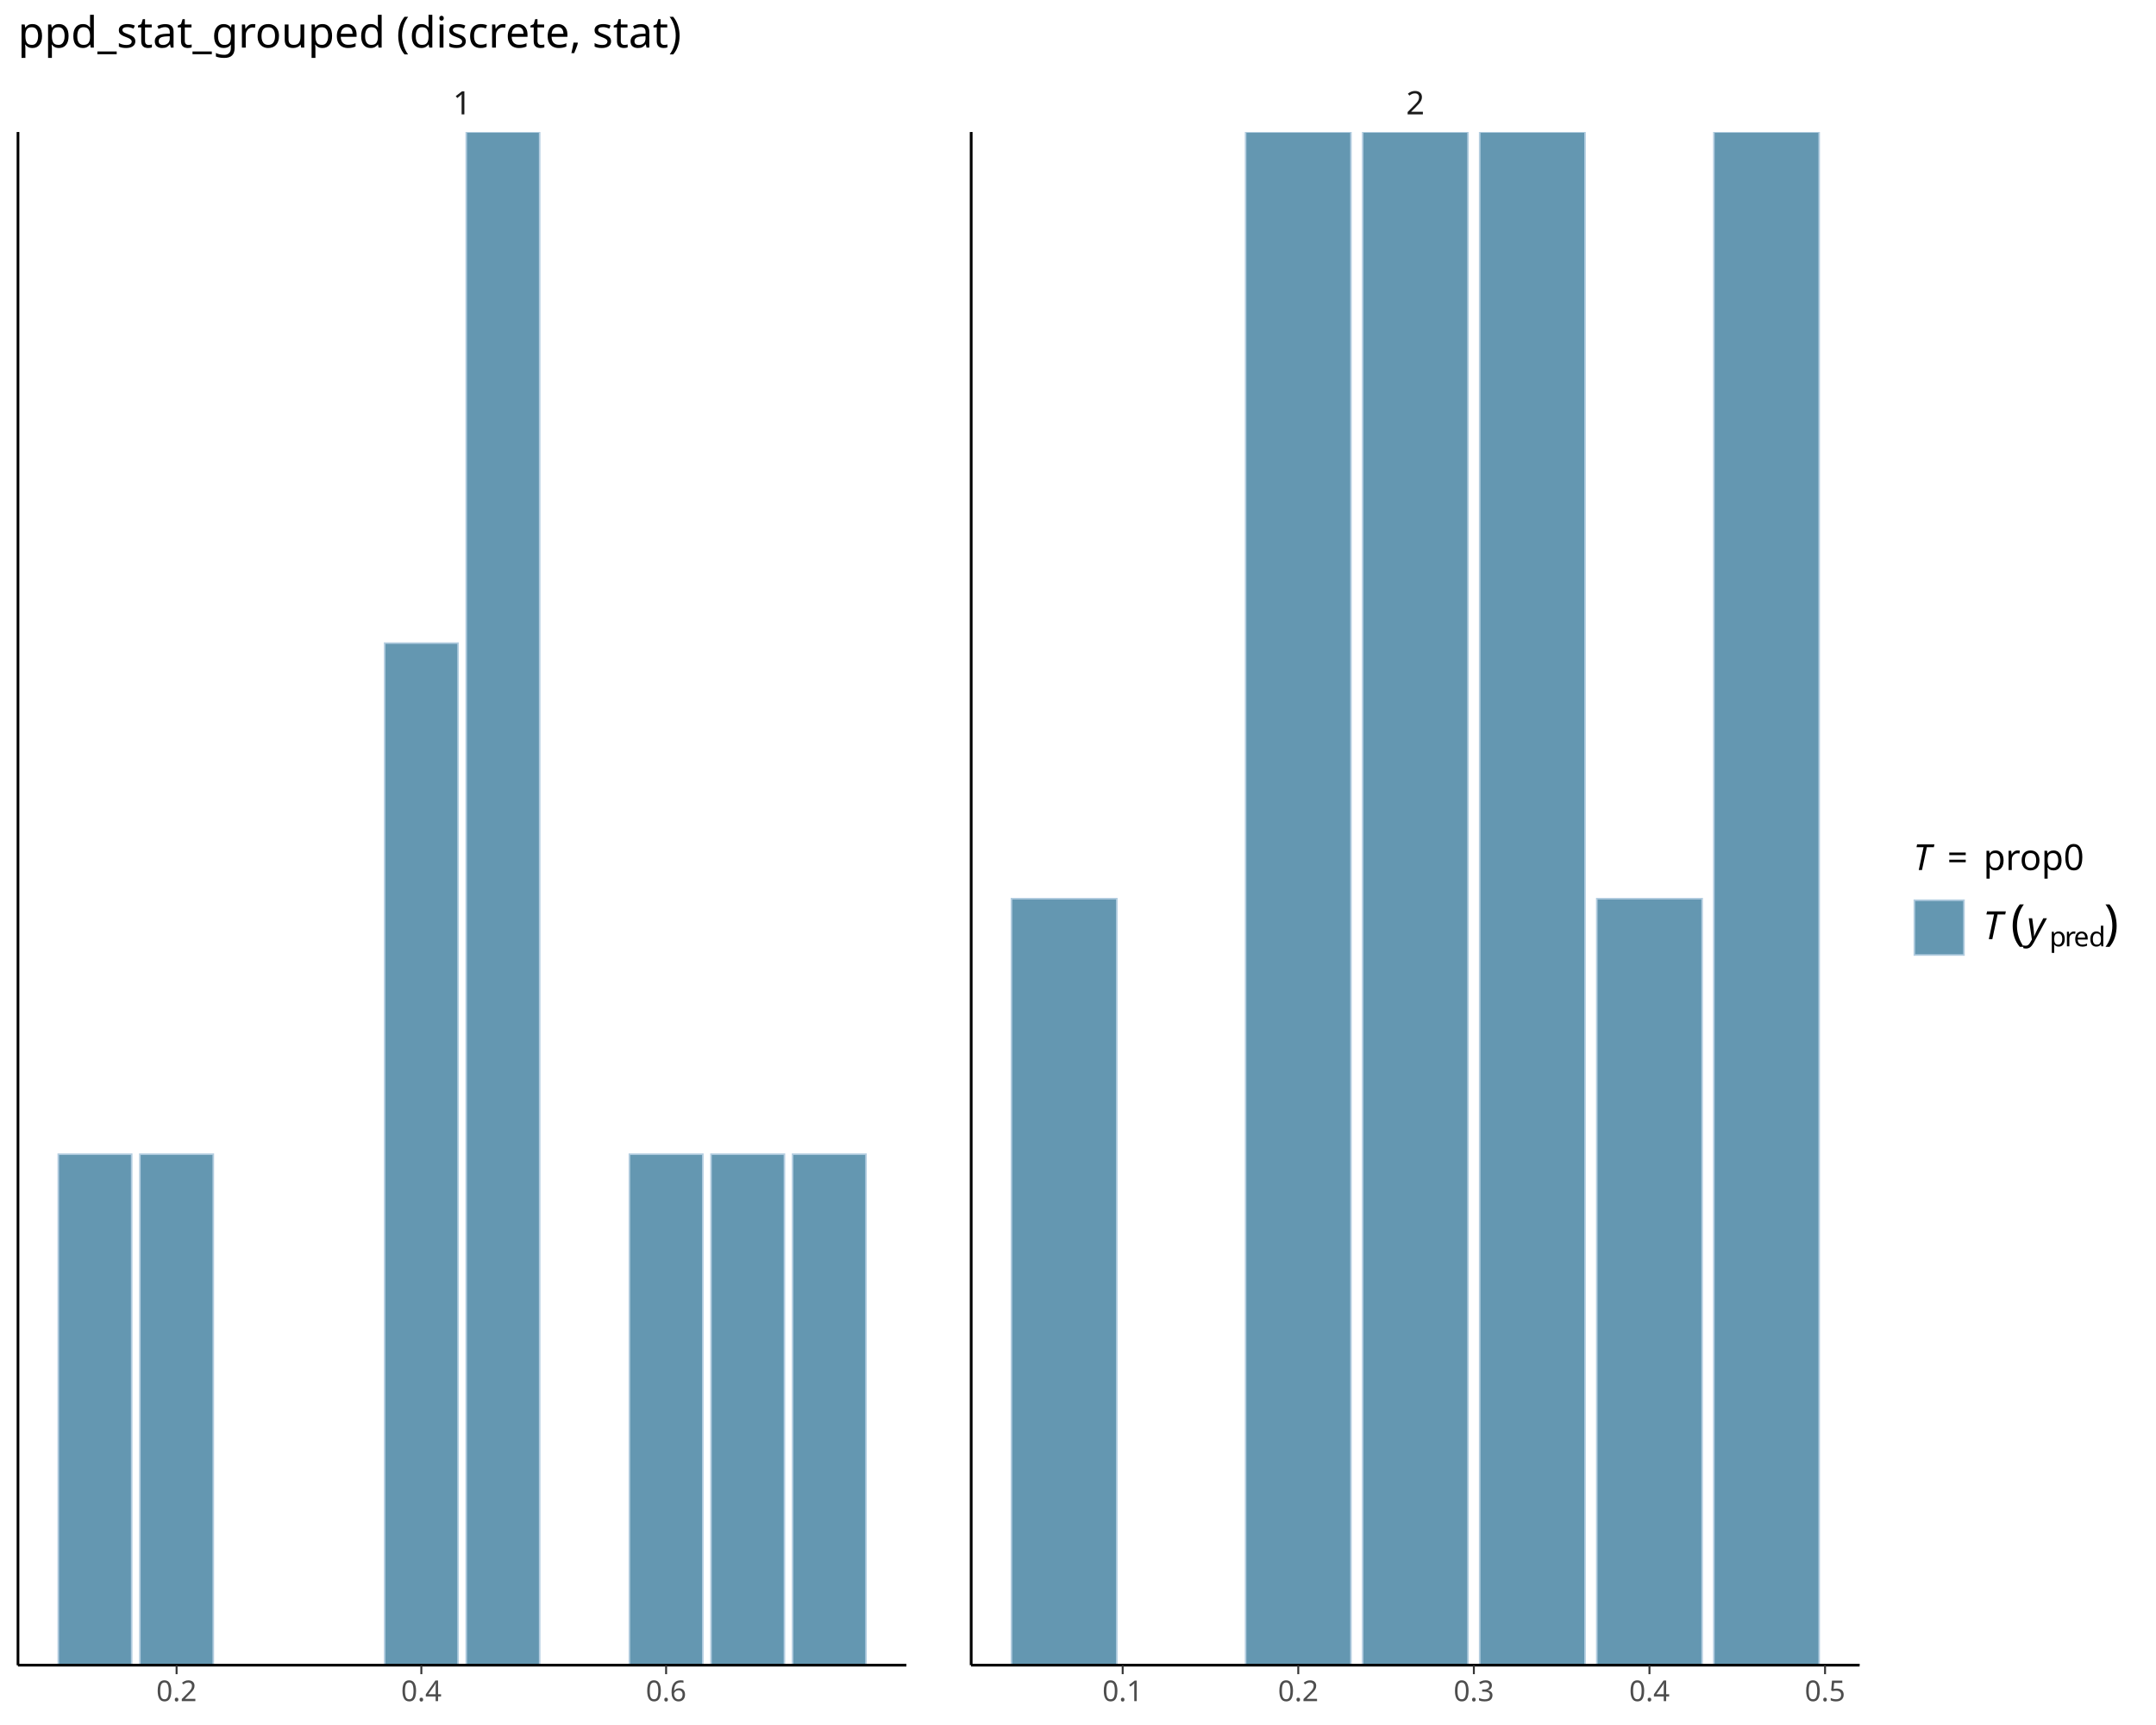
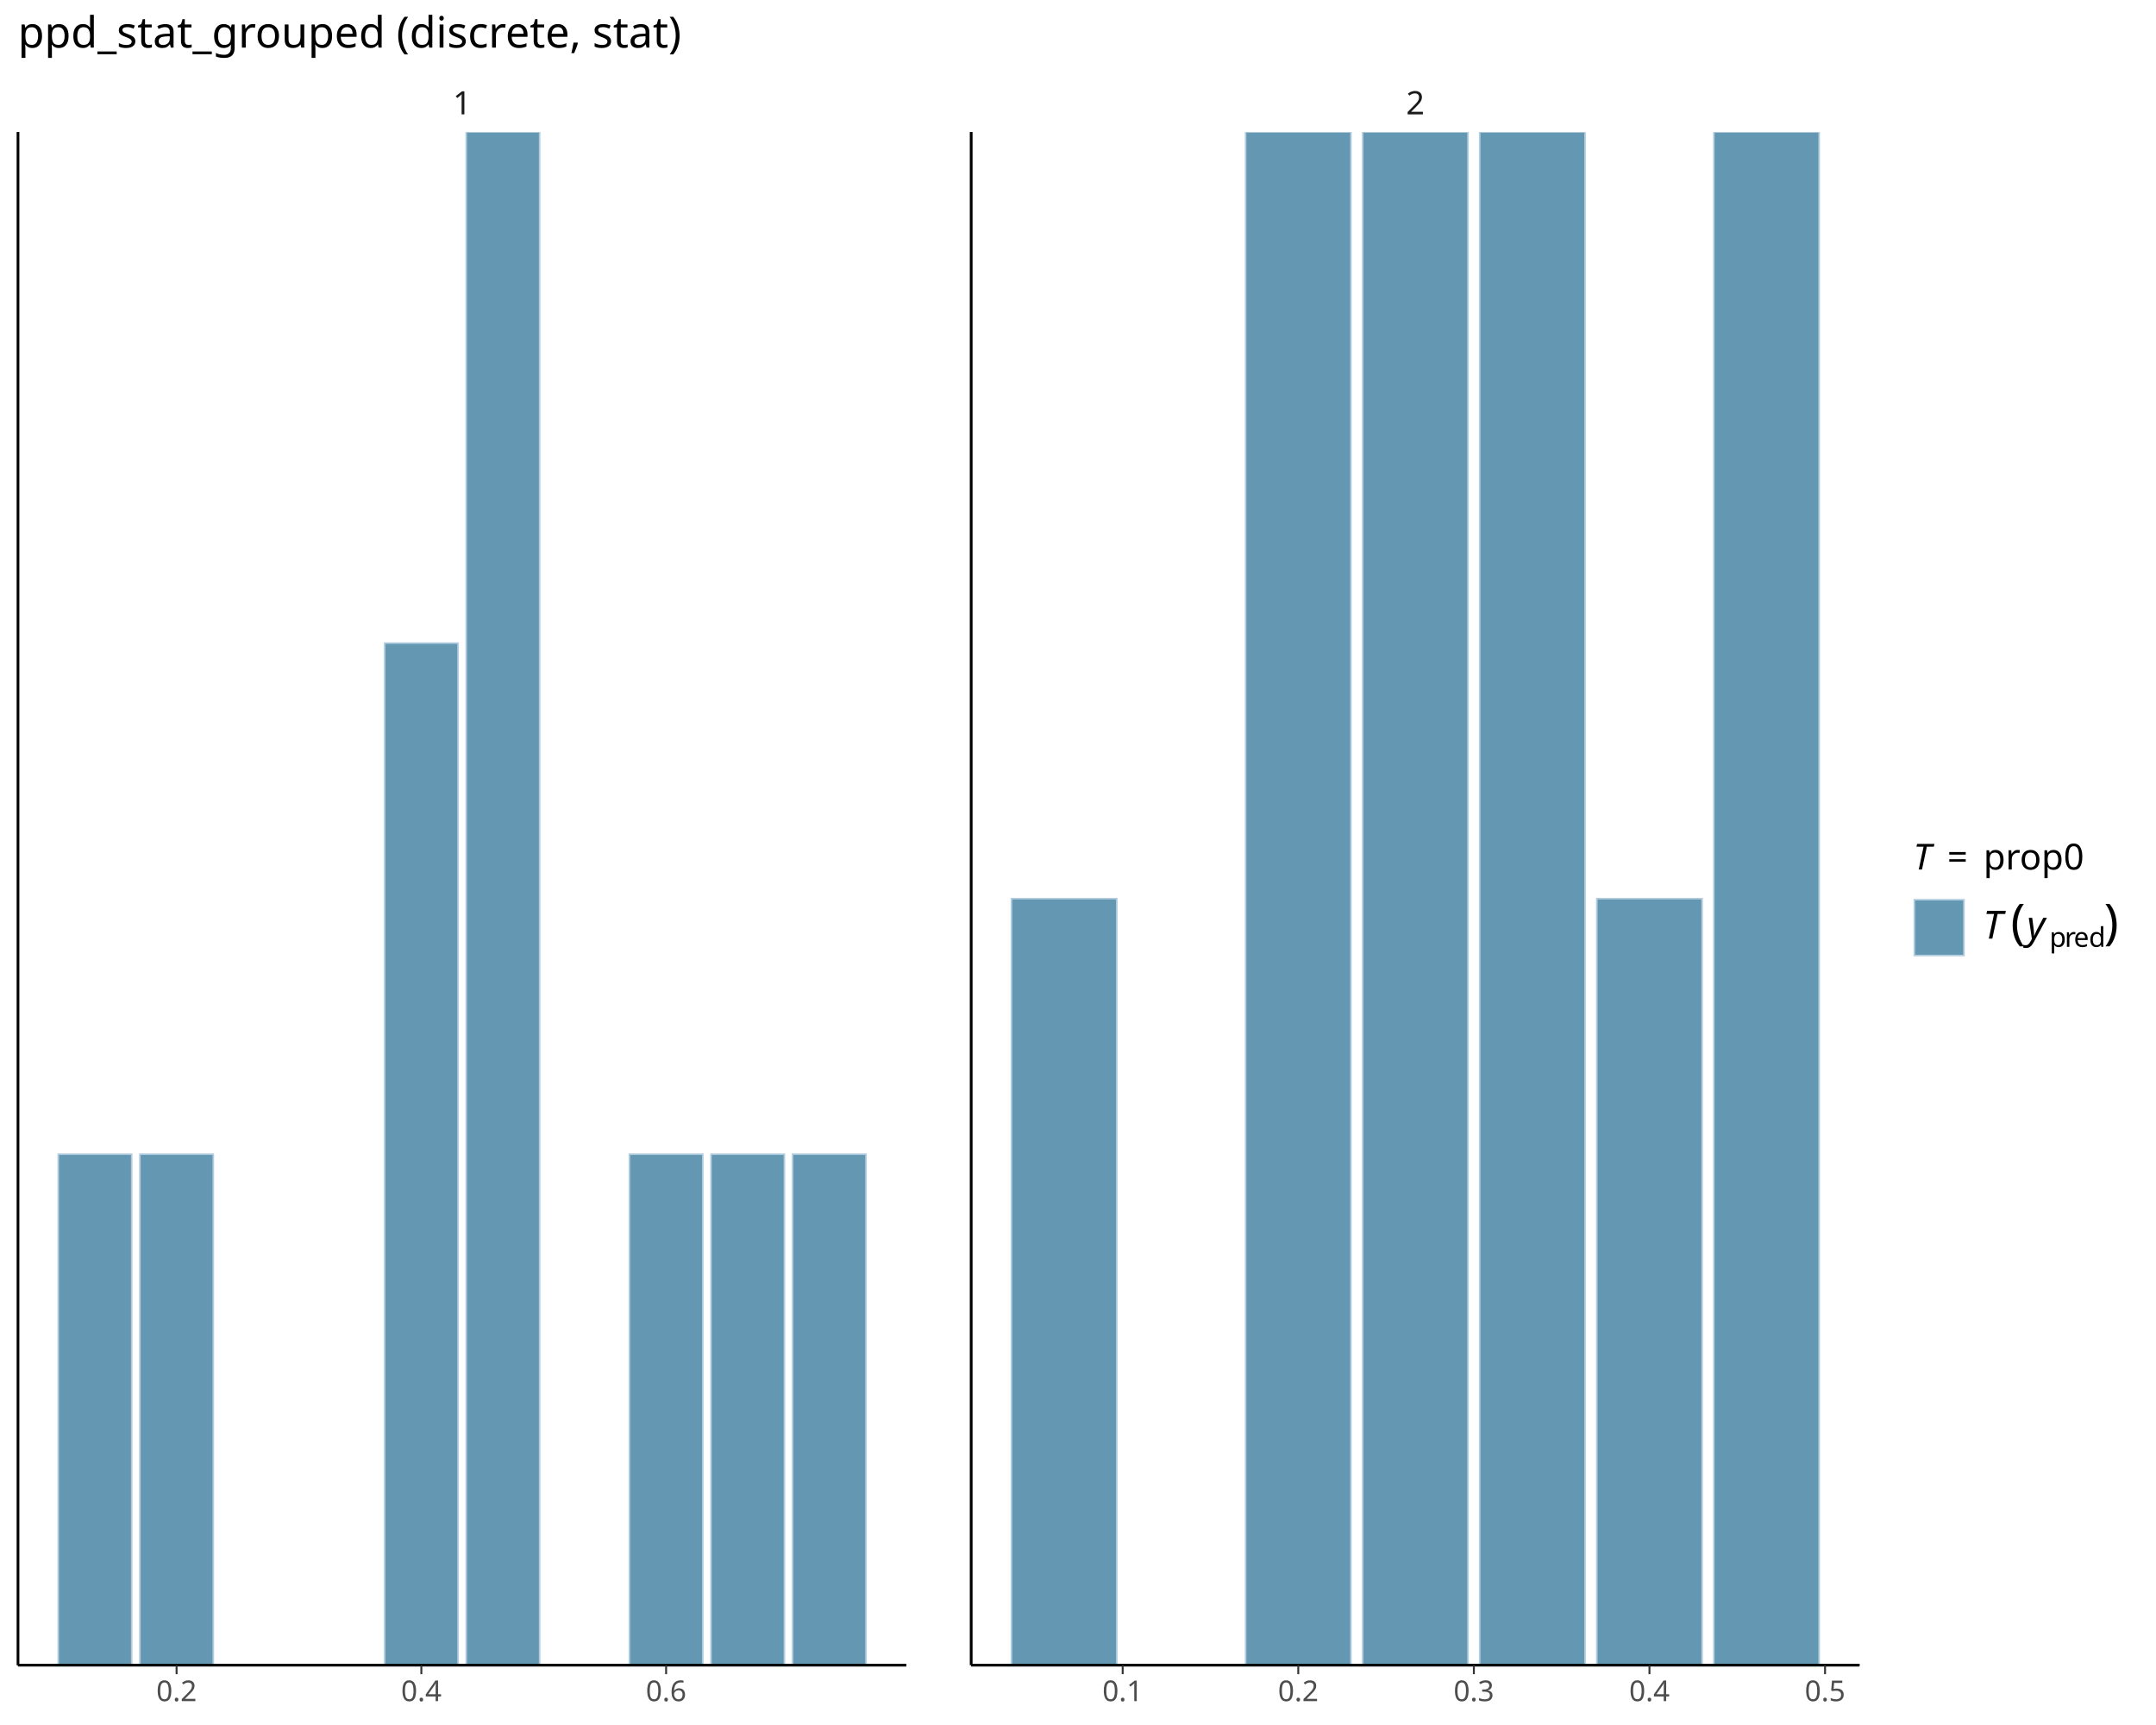
<svg xmlns="http://www.w3.org/2000/svg" class="svglite" data-engine-version="2.0" width="720.00pt" height="576.00pt" viewBox="0 0 720.00 576.00">
  <defs>
    <style type="text/css">
    .svglite line, .svglite polyline, .svglite polygon, .svglite path, .svglite rect, .svglite circle {
      fill: none;
      stroke: #000000;
      stroke-linecap: round;
      stroke-linejoin: round;
      stroke-miterlimit: 10.00;
    }
  </style>
  </defs>
  <rect width="100%" height="100%" style="stroke: none; fill: #FFFFFF;" />
  <defs>
    <clipPath id="cpMC4wMHw3MjAuMDB8MC4wMHw1NzYuMDA=">
      <rect x="0.00" y="0.00" width="720.00" height="576.00" />
    </clipPath>
  </defs>
  <g clip-path="url(#cpMC4wMHw3MjAuMDB8MC4wMHw1NzYuMDA=)">
</g>
  <defs>
    <clipPath id="cpNS45OHwzMDIuNjl8NDQuMDl8NTU2LjA0">
      <rect x="5.98" y="44.09" width="296.72" height="511.95" />
    </clipPath>
  </defs>
  <g clip-path="url(#cpNS45OHwzMDIuNjl8NDQuMDl8NTU2LjA0)">
    <rect x="19.46" y="385.39" width="24.52" height="170.65" style="stroke-width: 0.53; stroke: #B3CDE0; stroke-linecap: butt; stroke-linejoin: miter; fill: #6497B1;" />
    <rect x="46.71" y="385.39" width="24.52" height="170.65" style="stroke-width: 0.53; stroke: #B3CDE0; stroke-linecap: butt; stroke-linejoin: miter; fill: #6497B1;" />
    <rect x="128.45" y="214.74" width="24.52" height="341.30" style="stroke-width: 0.53; stroke: #B3CDE0; stroke-linecap: butt; stroke-linejoin: miter; fill: #6497B1;" />
    <rect x="155.70" y="44.09" width="24.52" height="511.95" style="stroke-width: 0.53; stroke: #B3CDE0; stroke-linecap: butt; stroke-linejoin: miter; fill: #6497B1;" />
    <rect x="210.19" y="385.39" width="24.52" height="170.65" style="stroke-width: 0.53; stroke: #B3CDE0; stroke-linecap: butt; stroke-linejoin: miter; fill: #6497B1;" />
    <rect x="237.44" y="385.39" width="24.52" height="170.65" style="stroke-width: 0.53; stroke: #B3CDE0; stroke-linecap: butt; stroke-linejoin: miter; fill: #6497B1;" />
    <rect x="264.68" y="385.39" width="24.52" height="170.65" style="stroke-width: 0.53; stroke: #B3CDE0; stroke-linecap: butt; stroke-linejoin: miter; fill: #6497B1;" />
    <line x1="5.98" y1="556.04" x2="302.69" y2="556.04" style="stroke-width: 0.85; stroke-linecap: butt;" />
    <line x1="5.98" y1="556.04" x2="5.98" y2="44.09" style="stroke-width: 0.85; stroke-linecap: butt;" />
  </g>
  <g clip-path="url(#cpMC4wMHw3MjAuMDB8MC4wMHw1NzYuMDA=)">
</g>
  <defs>
    <clipPath id="cpMzI0LjI5fDYyMS4wMXw0NC4wOXw1NTYuMDQ=">
      <rect x="324.29" y="44.09" width="296.72" height="511.95" />
    </clipPath>
  </defs>
  <g clip-path="url(#cpMzI0LjI5fDYyMS4wMXw0NC4wOXw1NTYuMDQ=)">
    <rect x="337.78" y="300.07" width="35.18" height="255.97" style="stroke-width: 0.53; stroke: #B3CDE0; stroke-linecap: butt; stroke-linejoin: miter; fill: #6497B1;" />
    <rect x="415.97" y="44.09" width="35.18" height="511.95" style="stroke-width: 0.53; stroke: #B3CDE0; stroke-linecap: butt; stroke-linejoin: miter; fill: #6497B1;" />
    <rect x="455.06" y="44.09" width="35.18" height="511.95" style="stroke-width: 0.53; stroke: #B3CDE0; stroke-linecap: butt; stroke-linejoin: miter; fill: #6497B1;" />
    <rect x="494.15" y="44.09" width="35.18" height="511.95" style="stroke-width: 0.53; stroke: #B3CDE0; stroke-linecap: butt; stroke-linejoin: miter; fill: #6497B1;" />
    <rect x="533.25" y="300.07" width="35.18" height="255.97" style="stroke-width: 0.53; stroke: #B3CDE0; stroke-linecap: butt; stroke-linejoin: miter; fill: #6497B1;" />
    <rect x="572.34" y="44.09" width="35.18" height="511.95" style="stroke-width: 0.53; stroke: #B3CDE0; stroke-linecap: butt; stroke-linejoin: miter; fill: #6497B1;" />
    <line x1="324.29" y1="556.04" x2="621.01" y2="556.04" style="stroke-width: 0.85; stroke-linecap: butt;" />
    <line x1="324.29" y1="556.04" x2="324.29" y2="44.09" style="stroke-width: 0.85; stroke-linecap: butt;" />
  </g>
  <g clip-path="url(#cpMC4wMHw3MjAuMDB8MC4wMHw1NzYuMDA=)">
</g>
  <defs>
    <clipPath id="cpNS45OHwzMDIuNjl8MjQuODV8NDQuMDk=">
      <rect x="5.98" y="24.85" width="296.72" height="19.24" />
    </clipPath>
  </defs>
  <g clip-path="url(#cpNS45OHwzMDIuNjl8MjQuODV8NDQuMDk=)">
    <text x="154.34" y="38.19" text-anchor="middle" style="font-size: 10.80px; fill: #1A1A1A; font-family: sans;" textLength="6.01px" lengthAdjust="spacingAndGlyphs">1</text>
  </g>
  <g clip-path="url(#cpMC4wMHw3MjAuMDB8MC4wMHw1NzYuMDA=)">
</g>
  <defs>
    <clipPath id="cpMzI0LjI5fDYyMS4wMXwyNC44NXw0NC4wOQ==">
      <rect x="324.29" y="24.85" width="296.72" height="19.24" />
    </clipPath>
  </defs>
  <g clip-path="url(#cpMzI0LjI5fDYyMS4wMXwyNC44NXw0NC4wOQ==)">
    <text x="472.65" y="38.19" text-anchor="middle" style="font-size: 10.80px; fill: #1A1A1A; font-family: sans;" textLength="6.01px" lengthAdjust="spacingAndGlyphs">2</text>
  </g>
  <g clip-path="url(#cpMC4wMHw3MjAuMDB8MC4wMHw1NzYuMDA=)">
    <polyline points="5.98,556.04 302.69,556.04 " style="stroke-width: 0.85; stroke-linecap: butt;" />
    <polyline points="58.97,559.03 58.97,556.04 " style="stroke-width: 0.64; stroke: #333333; stroke-linecap: butt;" />
    <polyline points="140.71,559.03 140.71,556.04 " style="stroke-width: 0.64; stroke: #333333; stroke-linecap: butt;" />
    <polyline points="222.45,559.03 222.45,556.04 " style="stroke-width: 0.64; stroke: #333333; stroke-linecap: butt;" />
    <text x="58.97" y="568.03" text-anchor="middle" style="font-size: 9.60px; fill: #4D4D4D; font-family: sans;" textLength="13.35px" lengthAdjust="spacingAndGlyphs">0.2</text>
    <text x="140.71" y="568.03" text-anchor="middle" style="font-size: 9.60px; fill: #4D4D4D; font-family: sans;" textLength="13.35px" lengthAdjust="spacingAndGlyphs">0.4</text>
    <text x="222.45" y="568.03" text-anchor="middle" style="font-size: 9.60px; fill: #4D4D4D; font-family: sans;" textLength="13.35px" lengthAdjust="spacingAndGlyphs">0.6</text>
    <polyline points="324.29,556.04 621.01,556.04 " style="stroke-width: 0.85; stroke-linecap: butt;" />
    <polyline points="374.92,559.03 374.92,556.04 " style="stroke-width: 0.64; stroke: #333333; stroke-linecap: butt;" />
    <polyline points="433.56,559.03 433.56,556.04 " style="stroke-width: 0.64; stroke: #333333; stroke-linecap: butt;" />
    <polyline points="492.20,559.03 492.20,556.04 " style="stroke-width: 0.64; stroke: #333333; stroke-linecap: butt;" />
    <polyline points="550.84,559.03 550.84,556.04 " style="stroke-width: 0.64; stroke: #333333; stroke-linecap: butt;" />
    <polyline points="609.48,559.03 609.48,556.04 " style="stroke-width: 0.64; stroke: #333333; stroke-linecap: butt;" />
    <text x="374.92" y="568.03" text-anchor="middle" style="font-size: 9.60px; fill: #4D4D4D; font-family: sans;" textLength="13.35px" lengthAdjust="spacingAndGlyphs">0.1</text>
    <text x="433.56" y="568.03" text-anchor="middle" style="font-size: 9.60px; fill: #4D4D4D; font-family: sans;" textLength="13.35px" lengthAdjust="spacingAndGlyphs">0.2</text>
    <text x="492.20" y="568.03" text-anchor="middle" style="font-size: 9.60px; fill: #4D4D4D; font-family: sans;" textLength="13.35px" lengthAdjust="spacingAndGlyphs">0.3</text>
    <text x="550.84" y="568.03" text-anchor="middle" style="font-size: 9.60px; fill: #4D4D4D; font-family: sans;" textLength="13.35px" lengthAdjust="spacingAndGlyphs">0.4</text>
    <text x="609.48" y="568.03" text-anchor="middle" style="font-size: 9.60px; fill: #4D4D4D; font-family: sans;" textLength="13.35px" lengthAdjust="spacingAndGlyphs">0.5</text>
    <polyline points="324.29,556.04 324.29,44.09 " style="stroke-width: 0.85; stroke-linecap: butt;" />
    <polyline points="5.98,556.04 5.98,44.09 " style="stroke-width: 0.85; stroke-linecap: butt;" />
-     <text x="638.94" y="290.52" style="font-size: 12.00px; font-style: italic; font-family: sans;" textLength="7.33px" lengthAdjust="spacingAndGlyphs">T</text>
-     <text x="650.29" y="290.52" style="font-size: 12.00px; font-family: sans;" textLength="9.32px" lengthAdjust="spacingAndGlyphs">=</text>
-     <text x="662.38" y="290.52" style="font-size: 12.00px; font-family: sans;" textLength="30.69px" lengthAdjust="spacingAndGlyphs">prop0</text>
-     <rect x="639.30" y="300.59" width="16.57" height="18.30" style="stroke-width: 0.53; stroke: #B3CDE0; stroke-linecap: butt; stroke-linejoin: miter; fill: #6497B1;" />
-     <text x="662.20" y="313.60" style="font-size: 13.00px; font-style: italic; font-family: sans;" textLength="7.94px" lengthAdjust="spacingAndGlyphs">T</text>
-     <text x="671.48" y="313.60" style="font-size: 16.25px; font-family: sans;" textLength="5.41px" lengthAdjust="spacingAndGlyphs">(</text>
-     <text x="676.89" y="313.60" style="font-size: 13.00px; font-style: italic; font-family: sans;" textLength="6.51px" lengthAdjust="spacingAndGlyphs">y</text>
-     <text x="684.43" y="316.00" style="font-size: 9.10px; font-family: sans;" textLength="5.06px" lengthAdjust="spacingAndGlyphs">p</text>
-     <text x="689.49" y="316.00" style="font-size: 9.10px; font-family: sans;" textLength="3.03px" lengthAdjust="spacingAndGlyphs">r</text>
-     <text x="692.52" y="316.00" style="font-size: 9.10px; font-family: sans;" textLength="5.06px" lengthAdjust="spacingAndGlyphs">e</text>
-     <text x="697.58" y="316.00" style="font-size: 9.10px; font-family: sans;" textLength="5.06px" lengthAdjust="spacingAndGlyphs">d</text>
-     <text x="702.64" y="313.60" style="font-size: 16.25px; font-family: sans;" textLength="5.40px" lengthAdjust="spacingAndGlyphs">)</text>
+     <text x="638.94" y="290.35" style="font-size: 12.00px; font-style: italic; font-family: sans;" textLength="7.33px" lengthAdjust="spacingAndGlyphs">T</text>
+     <text x="650.29" y="290.35" style="font-size: 12.00px; font-family: sans;" textLength="9.32px" lengthAdjust="spacingAndGlyphs">=</text>
+     <text x="662.38" y="290.35" style="font-size: 12.00px; font-family: sans;" textLength="30.69px" lengthAdjust="spacingAndGlyphs">prop0</text>
+     <rect x="639.30" y="300.42" width="16.57" height="18.64" style="stroke-width: 0.53; stroke: #B3CDE0; stroke-linecap: butt; stroke-linejoin: miter; fill: #6497B1;" />
+     <text x="662.20" y="313.43" style="font-size: 13.00px; font-style: italic; font-family: sans;" textLength="7.94px" lengthAdjust="spacingAndGlyphs">T</text>
+     <text x="671.48" y="313.43" style="font-size: 16.25px; font-family: sans;" textLength="5.41px" lengthAdjust="spacingAndGlyphs">(</text>
+     <text x="676.89" y="313.43" style="font-size: 13.00px; font-style: italic; font-family: sans;" textLength="6.51px" lengthAdjust="spacingAndGlyphs">y</text>
+     <text x="684.43" y="316.17" style="font-size: 9.10px; font-family: sans;" textLength="5.06px" lengthAdjust="spacingAndGlyphs">p</text>
+     <text x="689.49" y="316.17" style="font-size: 9.10px; font-family: sans;" textLength="3.03px" lengthAdjust="spacingAndGlyphs">r</text>
+     <text x="692.52" y="316.17" style="font-size: 9.10px; font-family: sans;" textLength="5.06px" lengthAdjust="spacingAndGlyphs">e</text>
+     <text x="697.58" y="316.17" style="font-size: 9.10px; font-family: sans;" textLength="5.06px" lengthAdjust="spacingAndGlyphs">d</text>
+     <text x="702.64" y="313.43" style="font-size: 16.25px; font-family: sans;" textLength="5.40px" lengthAdjust="spacingAndGlyphs">)</text>
    <text x="5.98" y="15.89" style="font-size: 14.40px; font-family: sans;" textLength="211.35px" lengthAdjust="spacingAndGlyphs">ppd_stat_grouped (discrete, stat)</text>
  </g>
</svg>
